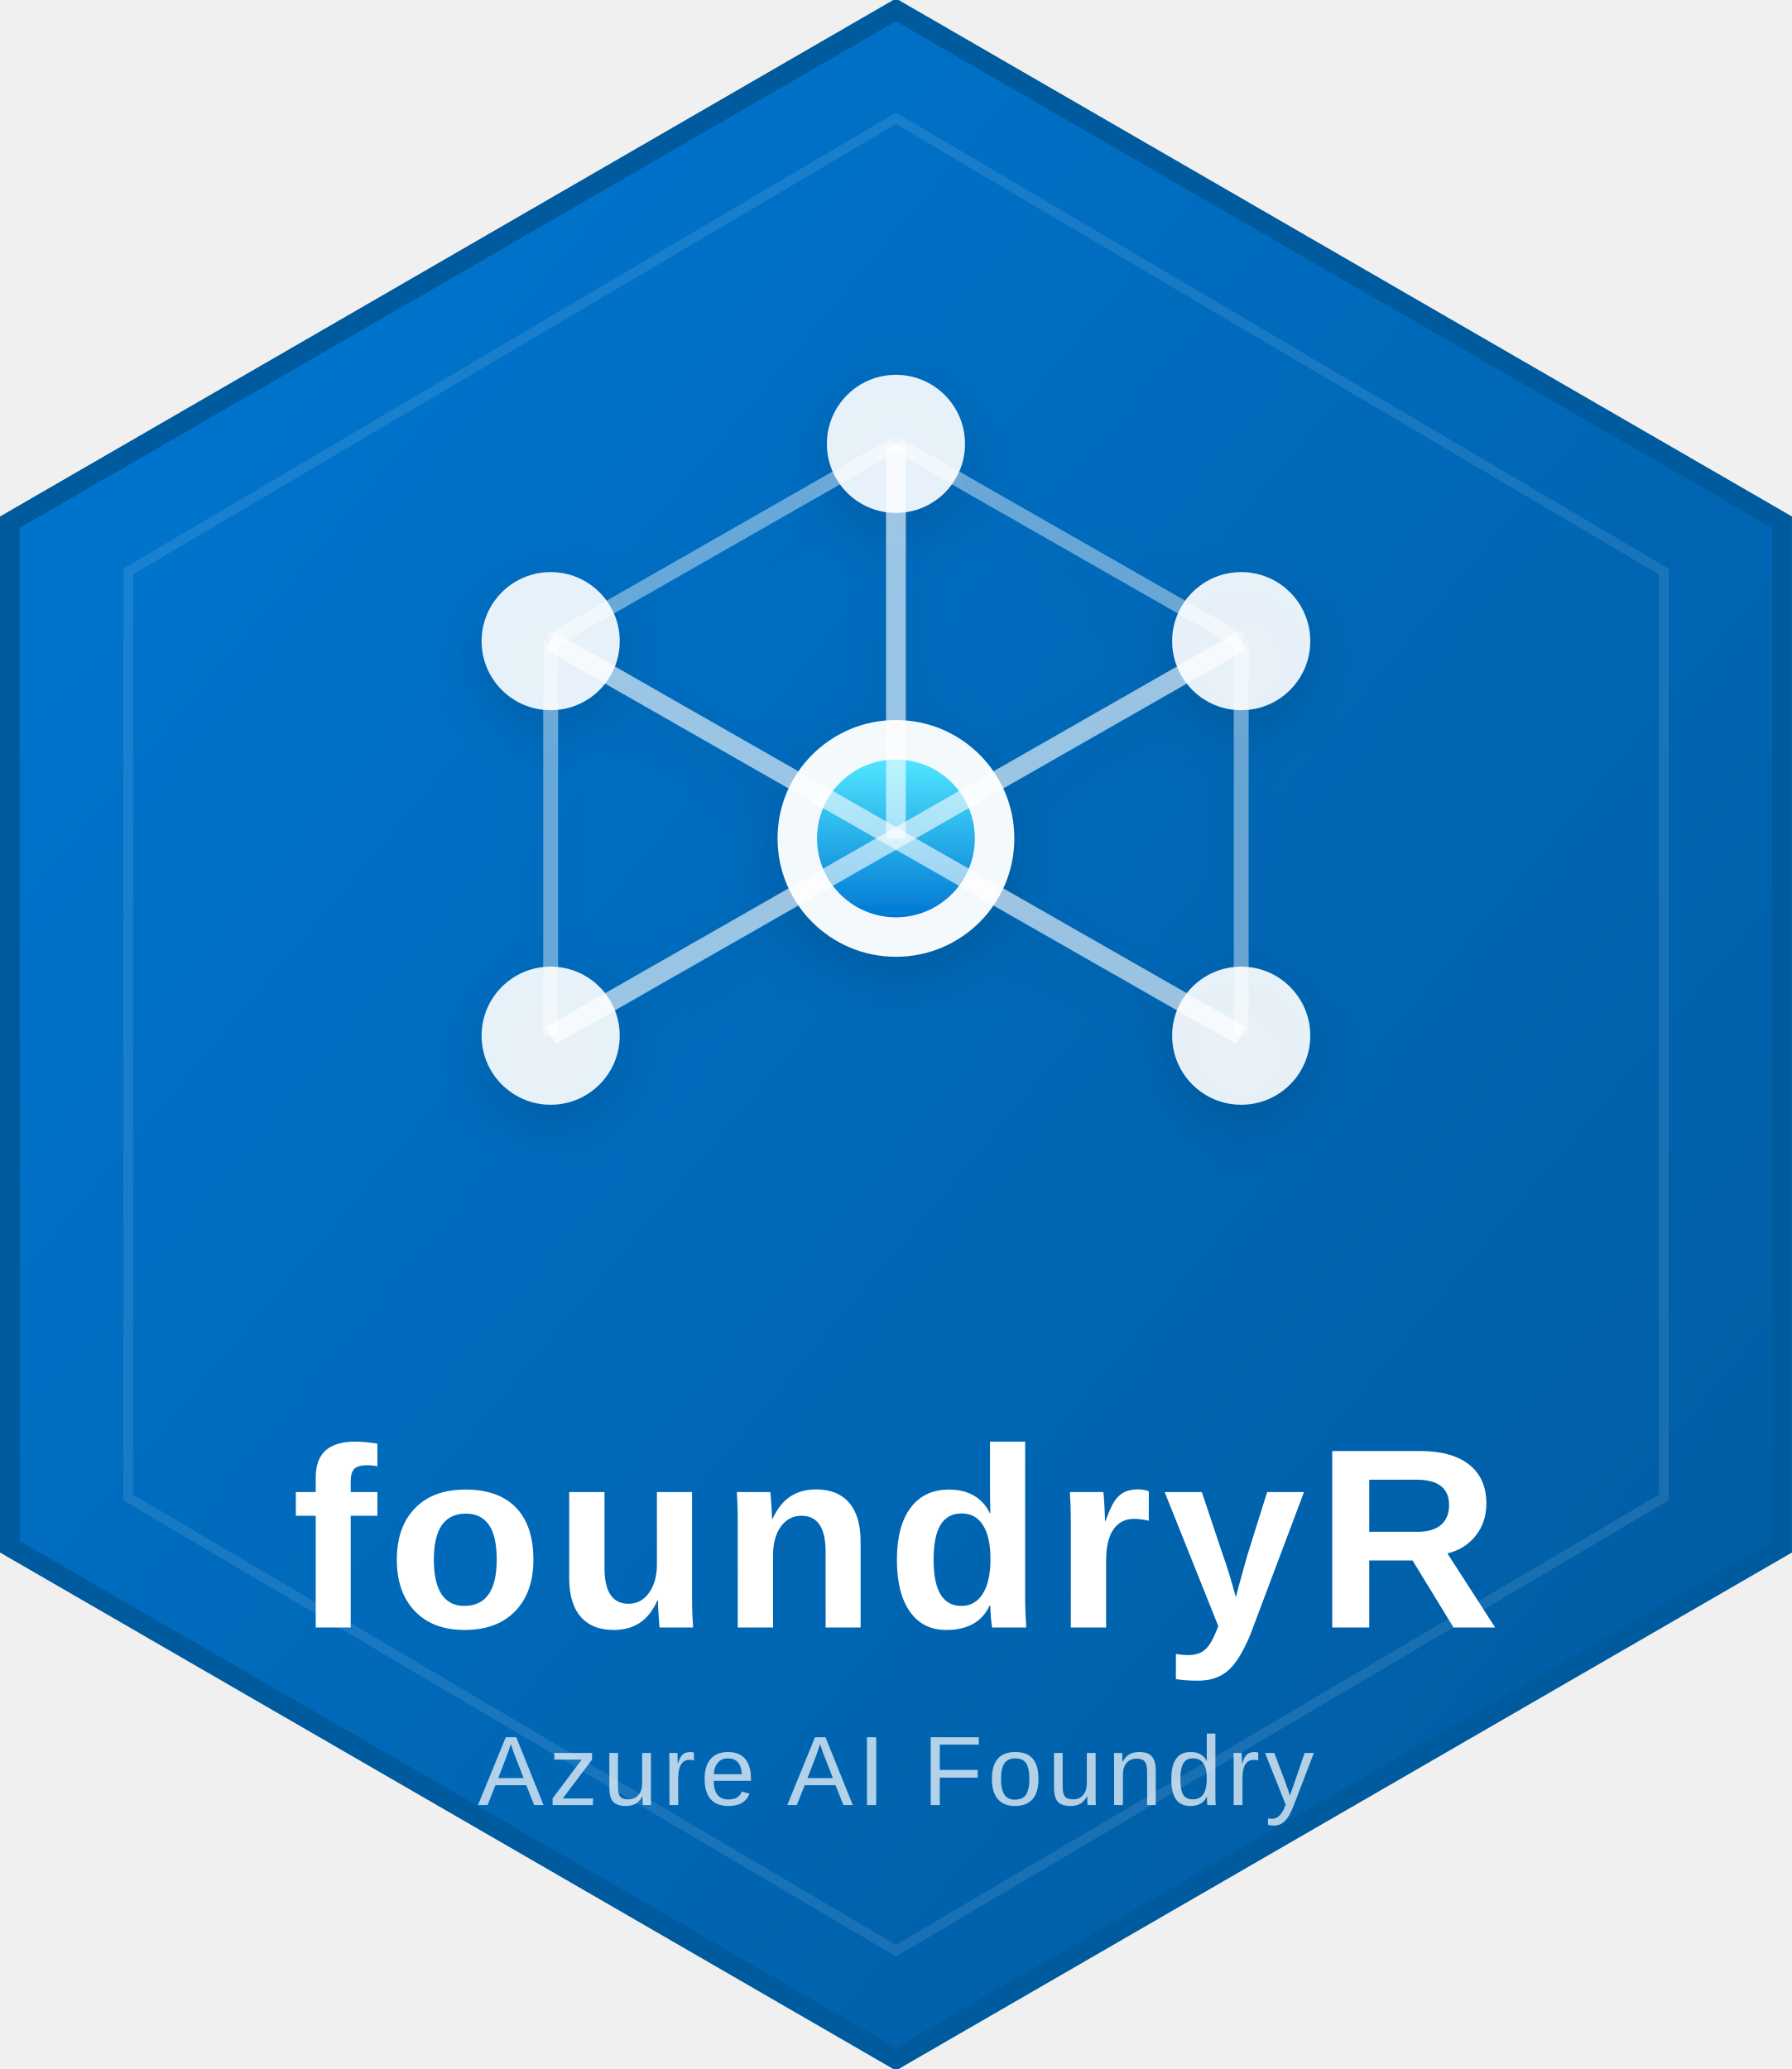
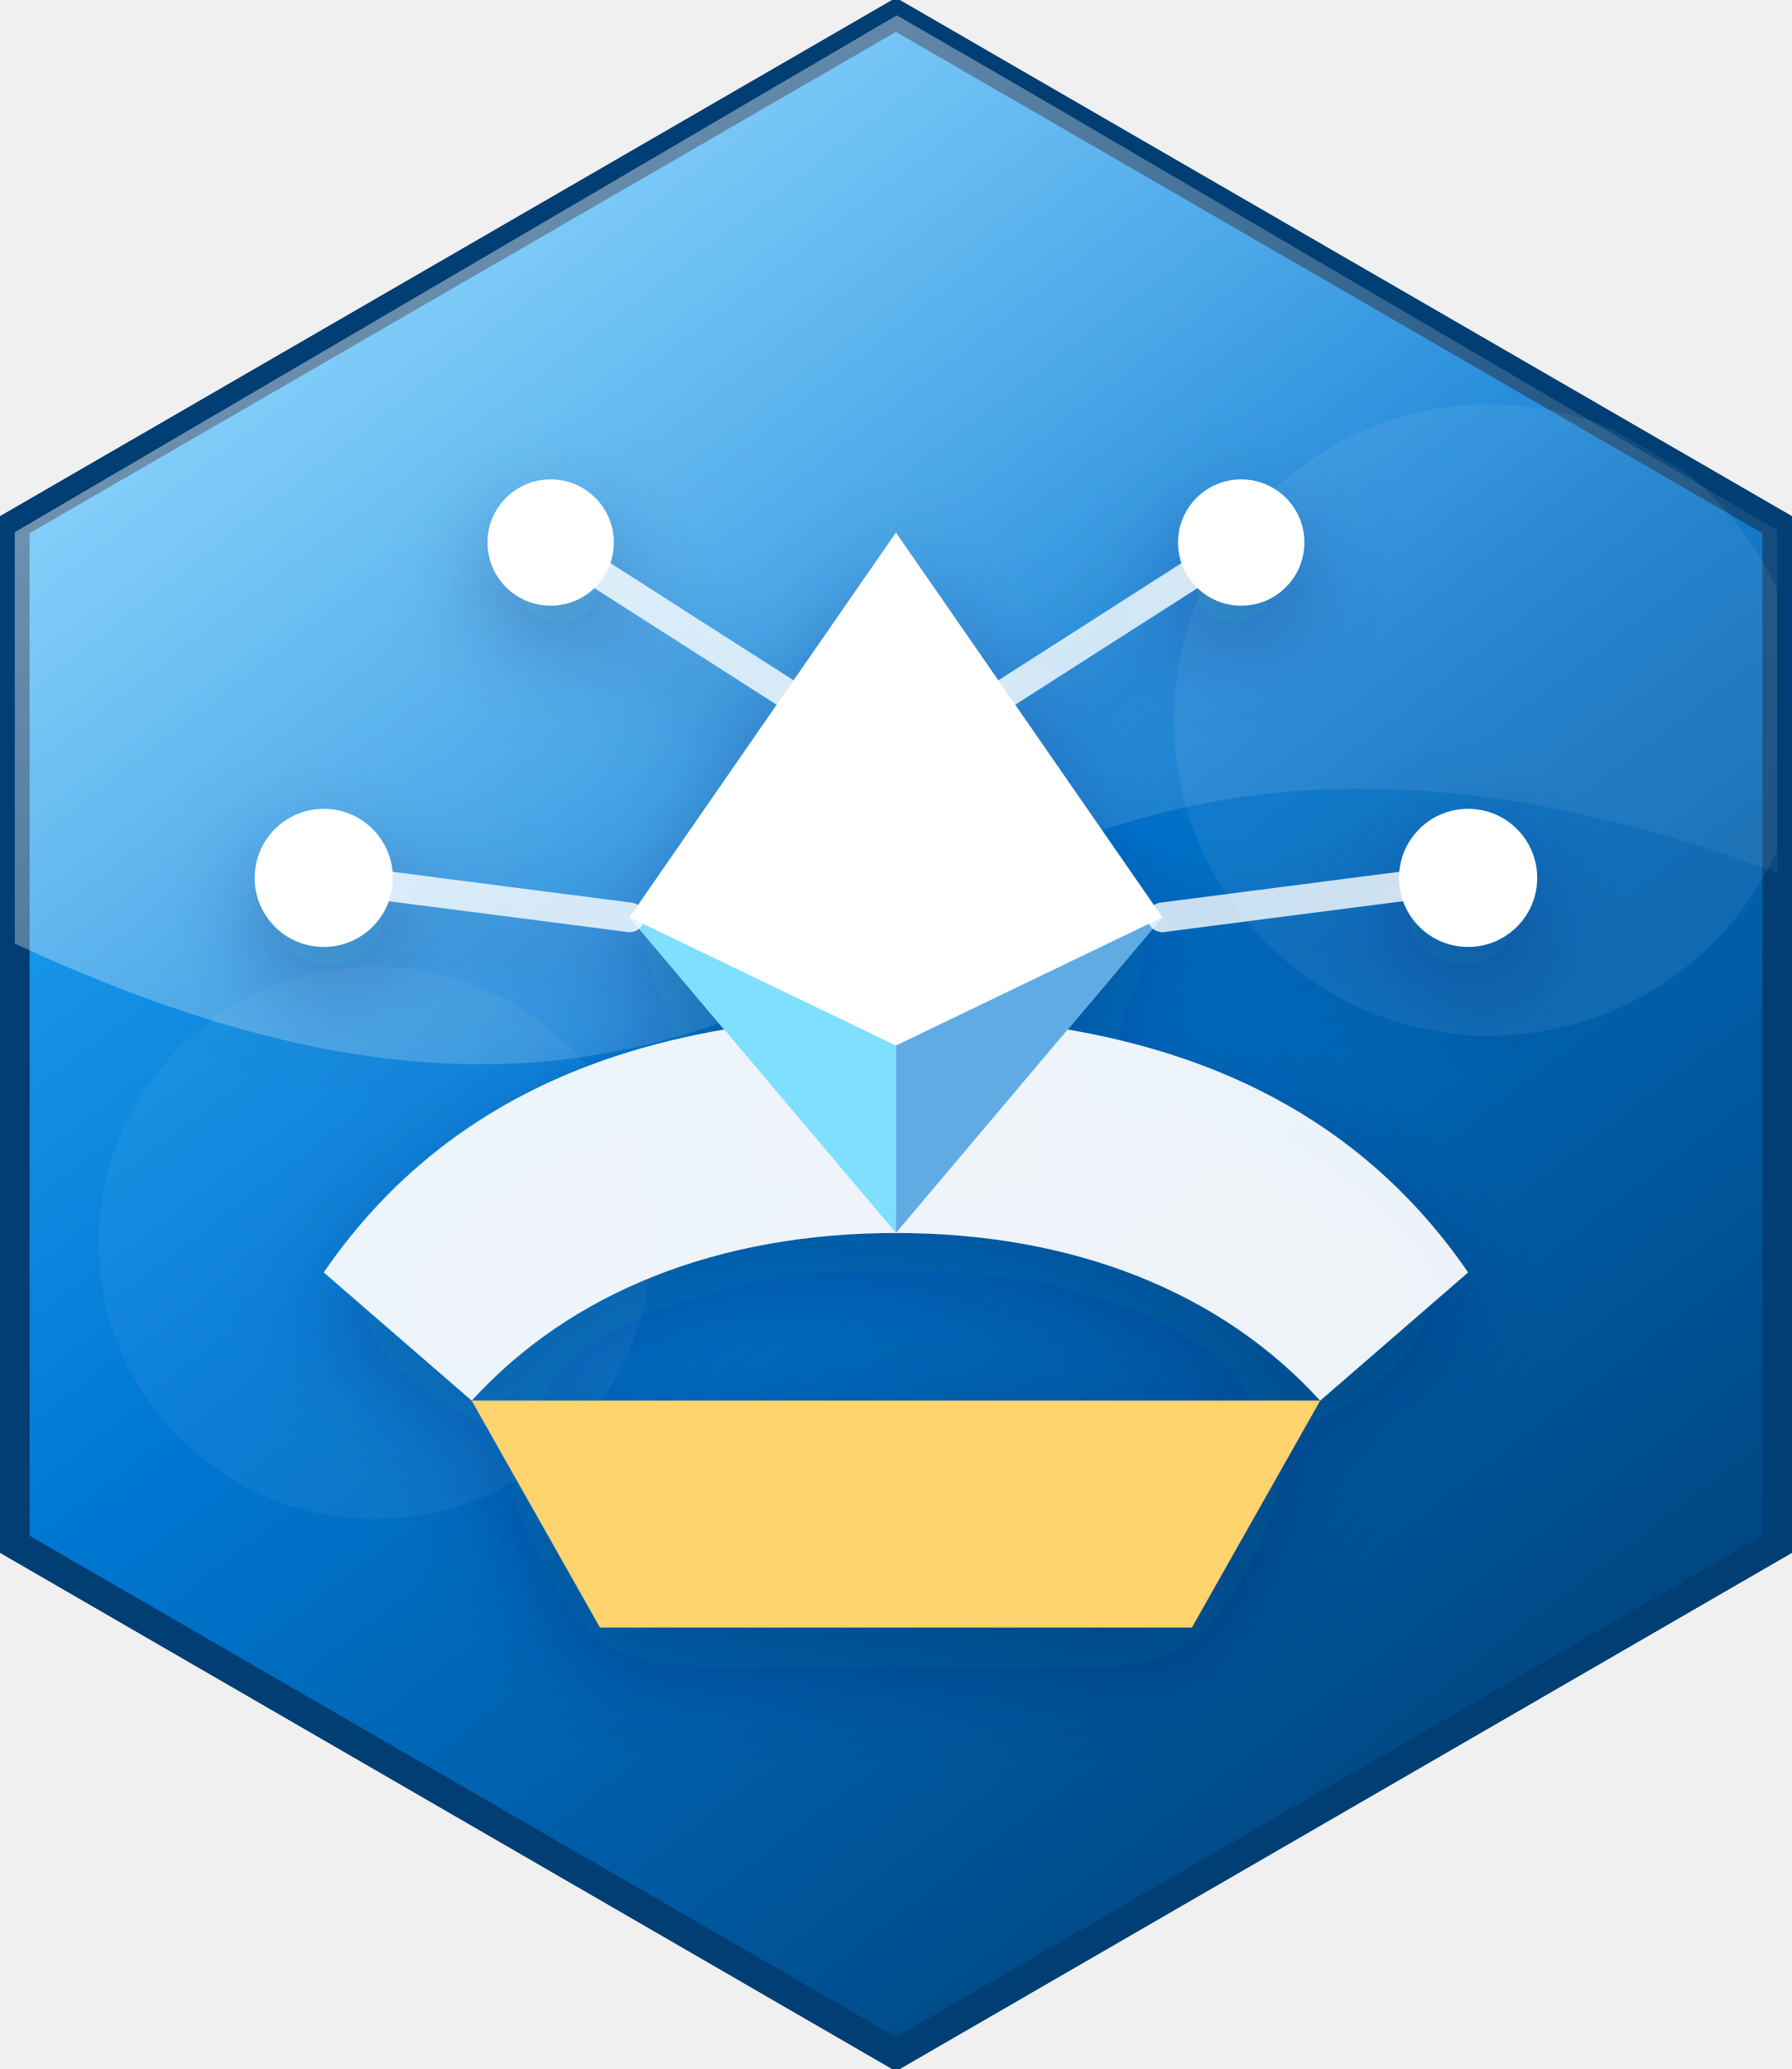
- <svg xmlns="http://www.w3.org/2000/svg" version="1.1" width="181.65" height="209.76">
-   <svg version="1.1" width="181.65" height="209.76">
-     <svg viewBox="0 0 181.65 209.76" width="181.65" height="209.76">
-       <defs>
-         <linearGradient id="azureGradient" x1="0%" y1="0%" x2="100%" y2="100%">
-           <stop offset="0%" style="stop-color:#0078D4;stop-opacity:1" />
-           <stop offset="100%" style="stop-color:#005A9E;stop-opacity:1" />
-         </linearGradient>
-         <linearGradient id="iconGradient" x1="0%" y1="0%" x2="0%" y2="100%">
-           <stop offset="0%" style="stop-color:#50E6FF;stop-opacity:1" />
-           <stop offset="100%" style="stop-color:#0078D4;stop-opacity:1" />
-         </linearGradient>
-         <filter id="shadow" x="-20%" y="-20%" width="140%" height="140%">
-           <feDropShadow dx="0" dy="2" stdDeviation="3" flood-color="#000" flood-opacity="0.15" />
-         </filter>
-       </defs>
-       <polygon points="90.82,1 180.65,52.94 180.65,156.82 90.82,208.76 1,156.82 1,52.94" fill="url(#azureGradient)" stroke="#005A9E" stroke-width="2" />
-       <polygon points="90.82,12 168.65,57.94 168.65,151.82 90.82,197.76 13,151.82 13,57.94" fill="none" stroke="rgba(255,255,255,0.1)" stroke-width="1" />
-       <g transform="translate(90.82, 85)" filter="url(#shadow)">
-         <circle cx="0" cy="0" r="12" fill="#FFFFFF" opacity="0.95" />
-         <circle cx="0" cy="0" r="8" fill="url(#iconGradient)" />
-         <circle cx="-35" cy="-20" r="7" fill="#FFFFFF" opacity="0.9" />
-         <circle cx="35" cy="-20" r="7" fill="#FFFFFF" opacity="0.9" />
-         <circle cx="-35" cy="20" r="7" fill="#FFFFFF" opacity="0.9" />
-         <circle cx="35" cy="20" r="7" fill="#FFFFFF" opacity="0.9" />
-         <circle cx="0" cy="-40" r="7" fill="#FFFFFF" opacity="0.9" />
-         <line x1="0" y1="0" x2="-35" y2="-20" stroke="#FFFFFF" stroke-width="2" opacity="0.6" />
-         <line x1="0" y1="0" x2="35" y2="-20" stroke="#FFFFFF" stroke-width="2" opacity="0.6" />
-         <line x1="0" y1="0" x2="-35" y2="20" stroke="#FFFFFF" stroke-width="2" opacity="0.6" />
-         <line x1="0" y1="0" x2="35" y2="20" stroke="#FFFFFF" stroke-width="2" opacity="0.6" />
-         <line x1="0" y1="0" x2="0" y2="-40" stroke="#FFFFFF" stroke-width="2" opacity="0.6" />
-         <line x1="-35" y1="-20" x2="0" y2="-40" stroke="#FFFFFF" stroke-width="1.5" opacity="0.4" />
-         <line x1="35" y1="-20" x2="0" y2="-40" stroke="#FFFFFF" stroke-width="1.5" opacity="0.4" />
-         <line x1="-35" y1="-20" x2="-35" y2="20" stroke="#FFFFFF" stroke-width="1.5" opacity="0.4" />
-         <line x1="35" y1="-20" x2="35" y2="20" stroke="#FFFFFF" stroke-width="1.5" opacity="0.4" />
-       </g>
-       <text x="90.82" y="165" font-family="'Segoe UI', 'Helvetica Neue', Arial, sans-serif" font-size="26" font-weight="600" fill="#FFFFFF" text-anchor="middle" letter-spacing="1">foundryR</text>
-       <text x="90.82" y="183" font-family="'Segoe UI', 'Helvetica Neue', Arial, sans-serif" font-size="10" font-weight="400" fill="rgba(255,255,255,0.7)" text-anchor="middle" letter-spacing="0.5">Azure AI Foundry</text>
-     </svg>
-   </svg>
-   <style>@media (prefers-color-scheme: light) { :root { filter: none; } }
- @media (prefers-color-scheme: dark) { :root { filter: none; } }
- </style>
+ <svg xmlns="http://www.w3.org/2000/svg" viewBox="0 0 181.65 209.76" width="181.65" height="209.76" role="img" aria-labelledby="title desc">
+   <defs>
+     <clipPath id="hex-clip">
+       <polygon points="90.82,1.5 180.15,53.19 180.15,156.57 90.82,208.26 1.5,156.57 1.5,53.19" />
+     </clipPath>
+     <linearGradient id="hex-bg" x1="20" y1="12" x2="160" y2="195" gradientUnits="userSpaceOnUse">
+       <stop offset="0" stop-color="#33B8FF" />
+       <stop offset="0.45" stop-color="#0078D4" />
+       <stop offset="1" stop-color="#003E73" />
+     </linearGradient>
+     <linearGradient id="facet" x1="26" y1="22" x2="156" y2="188" gradientUnits="userSpaceOnUse">
+       <stop offset="0" stop-color="#FFFFFF" stop-opacity="0.46" />
+       <stop offset="0.55" stop-color="#FFFFFF" stop-opacity="0.08" />
+       <stop offset="1" stop-color="#FFFFFF" stop-opacity="0" />
+     </linearGradient>
+     <linearGradient id="forge-core" x1="50" y1="56" x2="132" y2="148" gradientUnits="userSpaceOnUse">
+       <stop offset="0" stop-color="#FFFFFF" />
+       <stop offset="0.58" stop-color="#D9F6FF" />
+       <stop offset="1" stop-color="#75DFFF" />
+     </linearGradient>
+     <linearGradient id="spark" x1="56" y1="132" x2="126" y2="166" gradientUnits="userSpaceOnUse">
+       <stop offset="0" stop-color="#FFD36E" />
+       <stop offset="1" stop-color="#FF8C42" />
+     </linearGradient>
+     <filter id="soft-shadow" x="-25%" y="-25%" width="150%" height="150%">
+       <feDropShadow dx="0" dy="4" stdDeviation="5" flood-color="#002A4D" flood-opacity="0.3" />
+     </filter>
+   </defs>
+   <polygon points="90.82,1.5 180.15,53.19 180.15,156.57 90.82,208.26 1.5,156.57 1.5,53.19" fill="url(#hex-bg)" stroke="#003E73" stroke-width="3" />
+   <g clip-path="url(#hex-clip)">
+     <path d="M-2 56L91 1.5L184 56V90C149 76 119 76 92 94C62 114 33 111 -2 94Z" fill="url(#facet)" />
+     <circle cx="151" cy="73" r="32" fill="#FFFFFF" opacity="0.07" />
+     <circle cx="38" cy="126" r="28" fill="#FFFFFF" opacity="0.05" />
+   </g>
+   <g transform="translate(90.82 101)" filter="url(#soft-shadow)">
+     <path d="M-58 28C-47 12 -29 2 0 2S47 12 58 28L43 41C33 30 18 24 0 24S-33 30 -43 41Z" fill="#FFFFFF" opacity="0.92" />
+     <path d="M-43 41H43L30 64H-30Z" fill="url(#spark)" />
+     <path d="M-27 -8L0 -47L27 -8L0 24Z" fill="url(#forge-core)" />
+     <path d="M0 -47L27 -8L0 5L-27 -8Z" fill="#FFFFFF" opacity="0.38" />
+     <path d="M-27 -8L0 5V24Z" fill="#62D8FF" opacity="0.82" />
+     <path d="M27 -8L0 5V24Z" fill="#0078D4" opacity="0.62" />
+     <g fill="none" stroke="#FFFFFF" stroke-linecap="round" stroke-width="3" opacity="0.78">
+       <path d="M-58 -12L-27 -8" />
+       <path d="M58 -12L27 -8" />
+       <path d="M-35 -46L-10 -30" />
+       <path d="M35 -46L10 -30" />
+     </g>
+     <g fill="#FFFFFF">
+       <circle cx="-58" cy="-12" r="7" />
+       <circle cx="58" cy="-12" r="7" />
+       <circle cx="-35" cy="-46" r="6.4" />
+       <circle cx="35" cy="-46" r="6.4" />
+     </g>
+   </g>
</svg>
